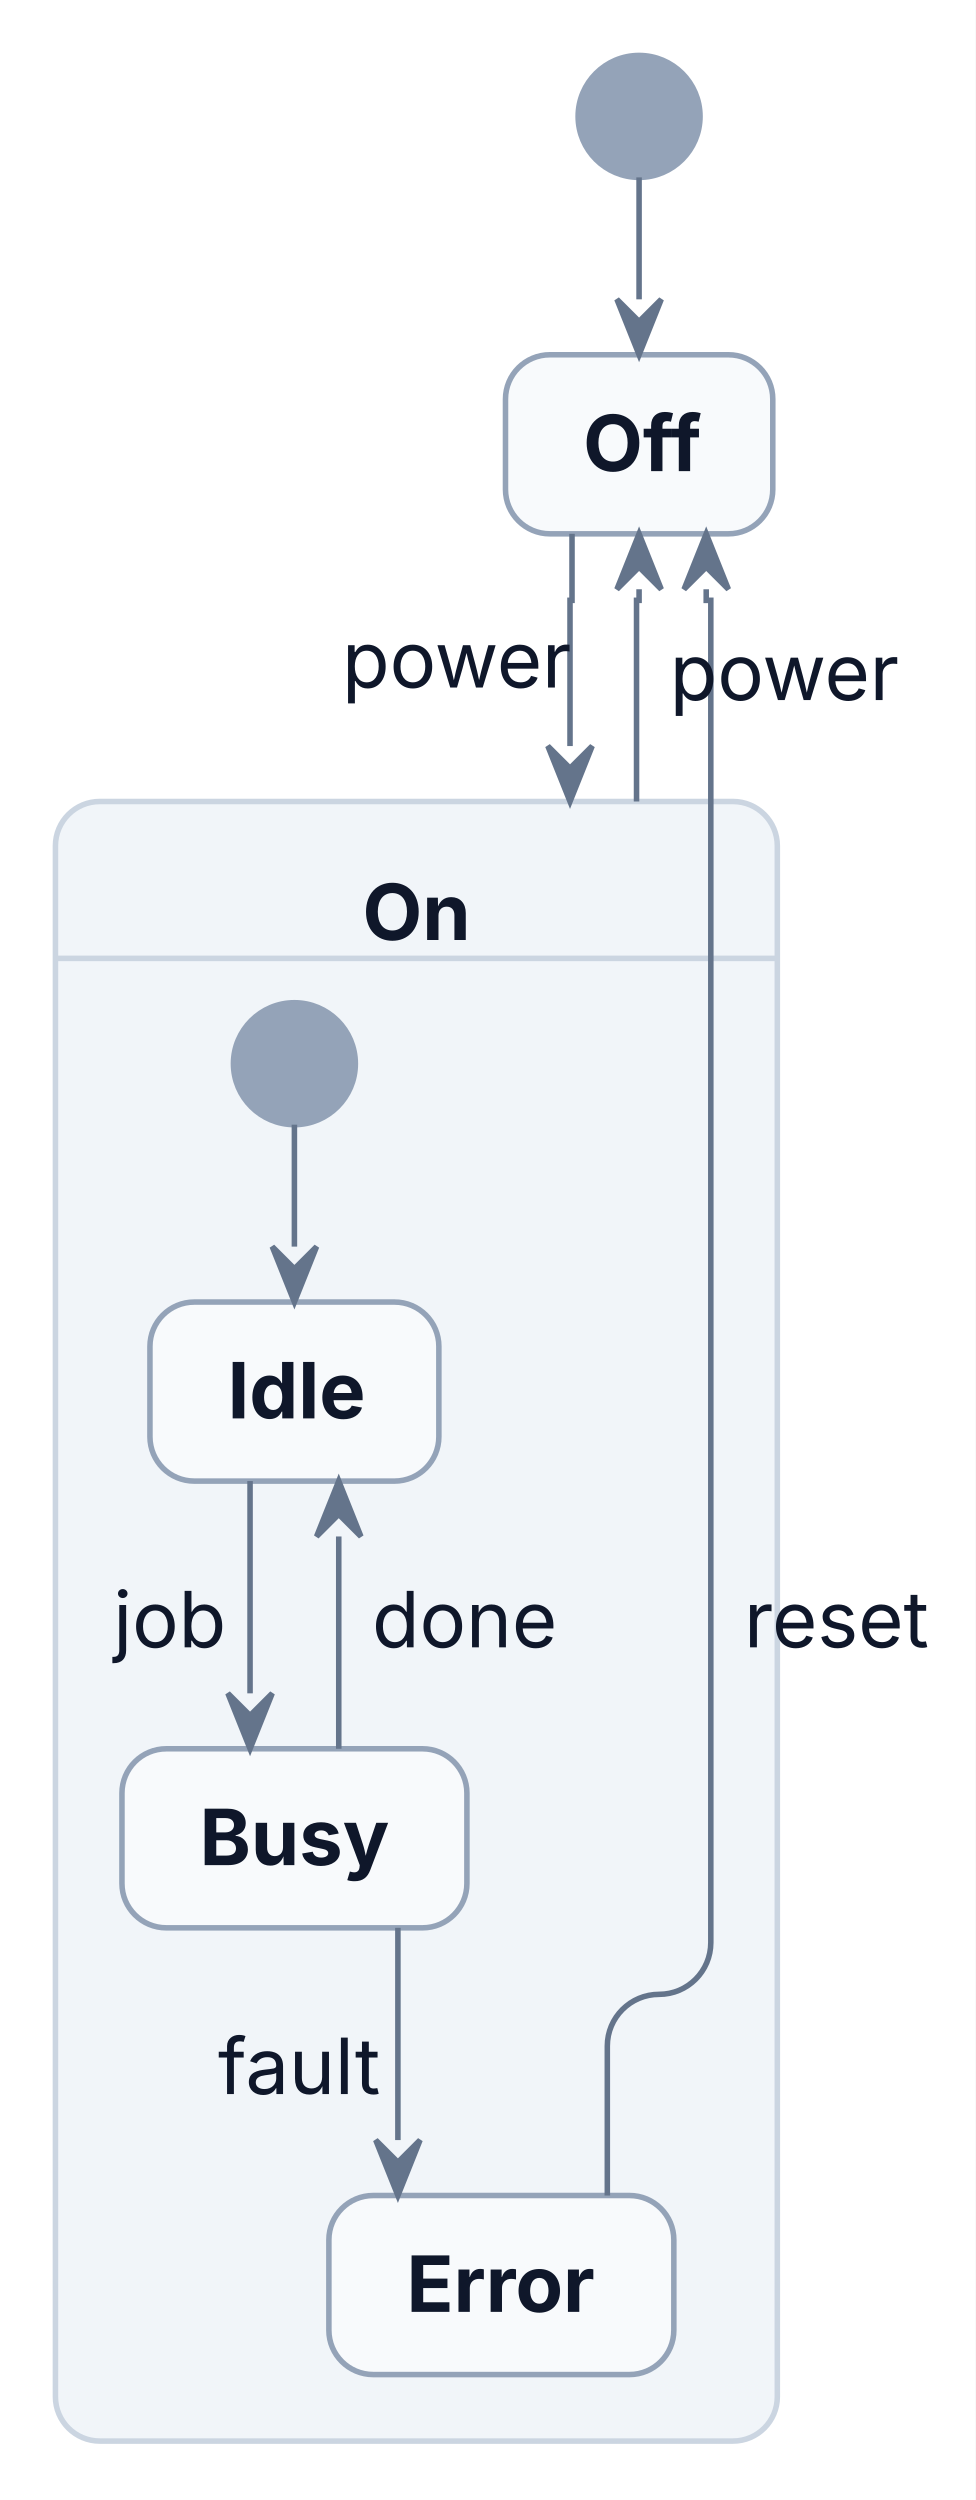
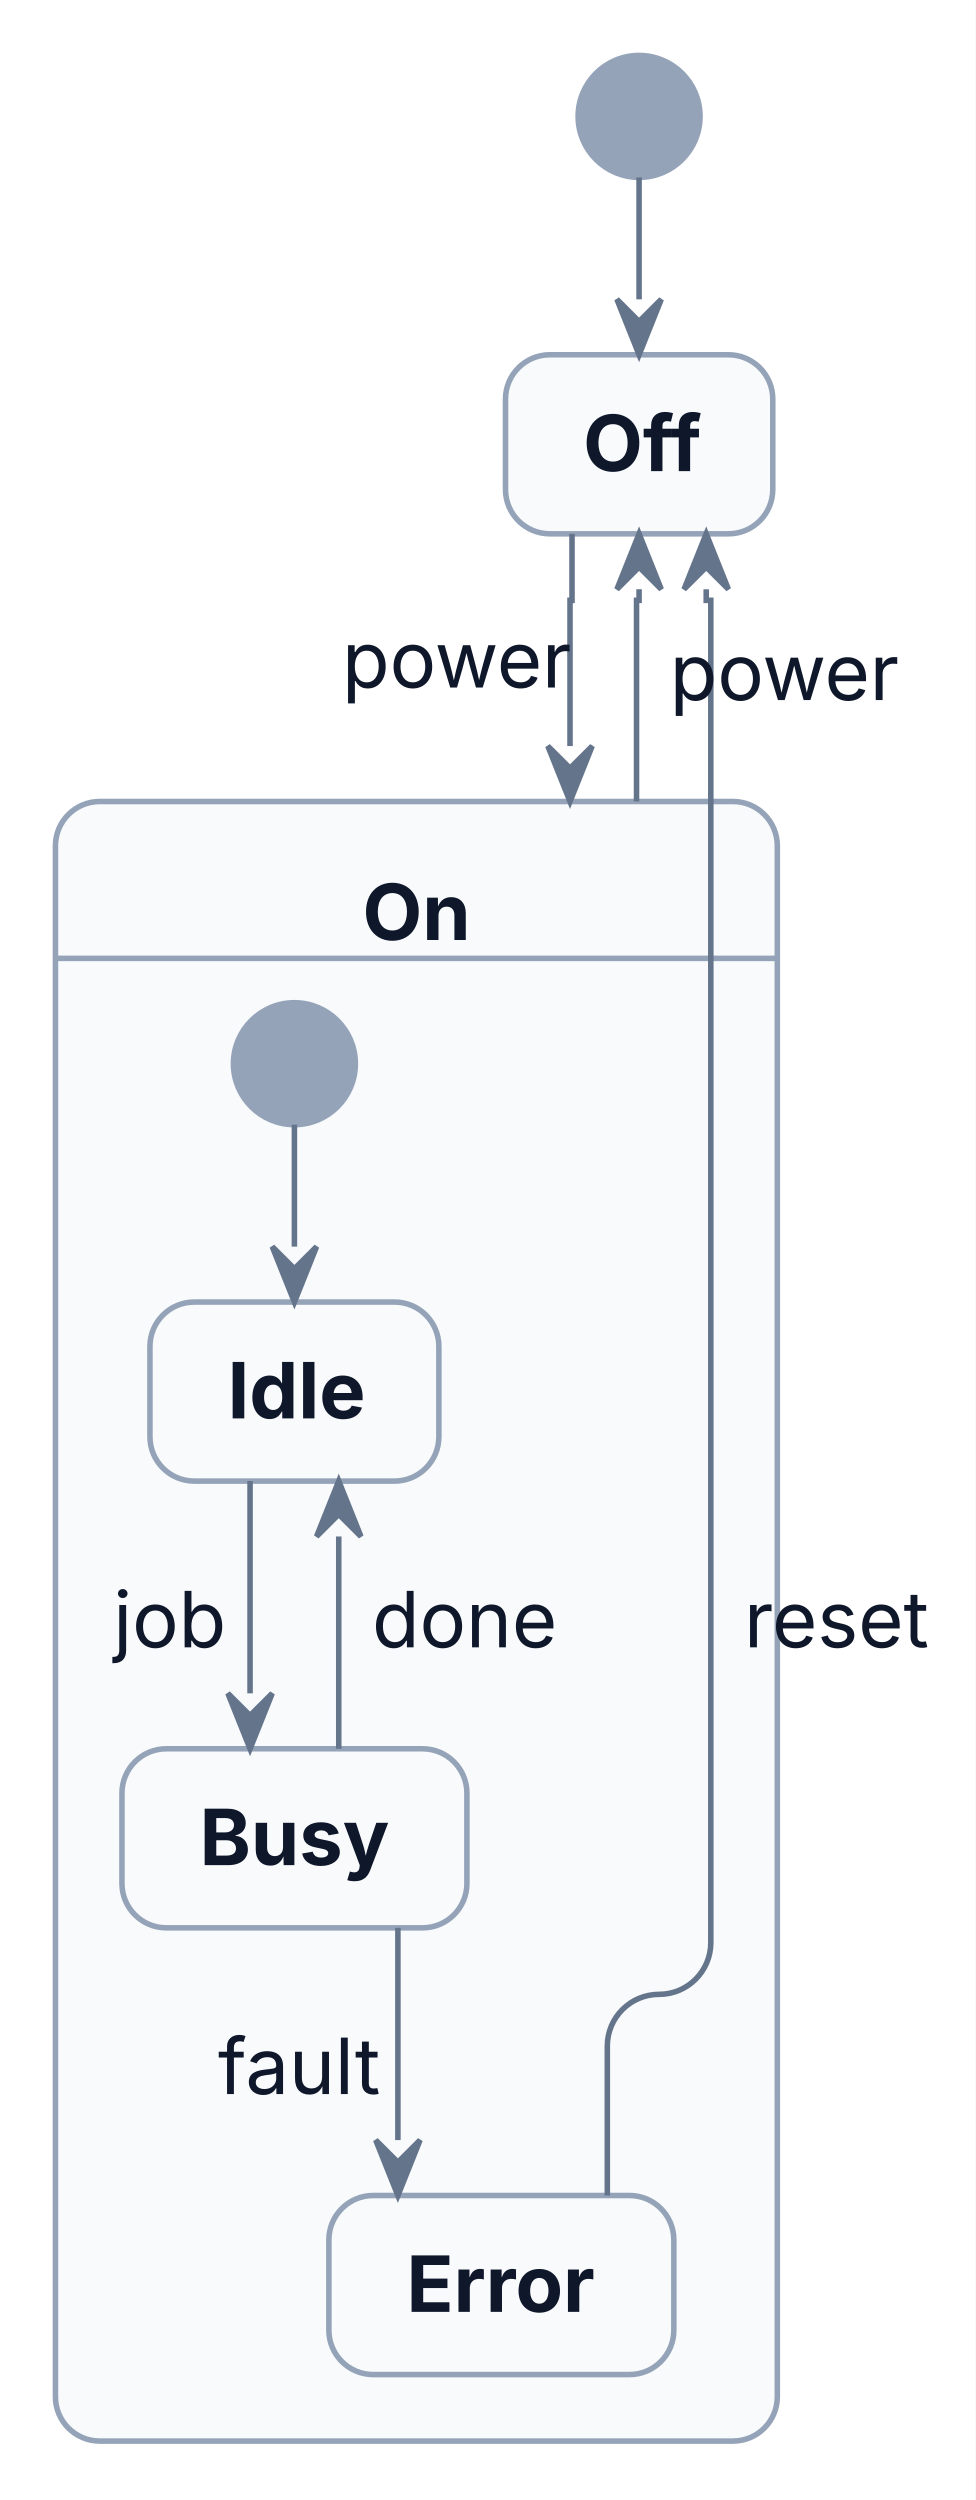
<svg xmlns="http://www.w3.org/2000/svg" width="176" height="451" viewBox="0 0 176 451">
  <rect x="0" y="0" width="176" height="451" fill="#FFFFFF" />
  <g transform="translate(10,10)">
    <g>
      <ellipse cx="105.29" cy="11" rx="11" ry="11" fill="#94A3B8" stroke="#94A3B8" stroke-width="1" />
      <rect x="81.19" y="54" width="48.22" height="32.3" rx="8" ry="8" fill="#F8FAFC" stroke="#94A3B8" stroke-width="1" />
-       <rect x="0" y="134.59" width="130.23" height="295.78" rx="8" ry="8" fill="#F1F5F9" stroke="#CBD5E1" stroke-width="1" />
-       <line x1="0" y1="162.89" x2="130.23" y2="162.89" fill="none" stroke="#CBD5E1" stroke-width="1" />
+       <rect x="0" y="134.59" width="130.23" height="295.78" rx="8" ry="8" fill="#F8FAFC" stroke="#94A3B8" stroke-width="1" />
+       <line x1="0" y1="162.89" x2="130.23" y2="162.89" fill="none" stroke="#94A3B8" stroke-width="1" />
      <ellipse cx="43.11" cy="181.89" rx="11" ry="11" fill="#94A3B8" stroke="#94A3B8" stroke-width="1" />
      <rect x="17.05" y="224.89" width="52.12" height="32.3" rx="8" ry="8" fill="#F8FAFC" stroke="#94A3B8" stroke-width="1" />
      <rect x="12" y="305.48" width="62.23" height="32.3" rx="8" ry="8" fill="#F8FAFC" stroke="#94A3B8" stroke-width="1" />
      <rect x="49.33" y="386.07" width="62.23" height="32.3" rx="8" ry="8" fill="#F8FAFC" stroke="#94A3B8" stroke-width="1" />
      <polyline points="105.29,22 105.29,44" fill="none" stroke="#64748B" stroke-width="1" />
      <path d="M93.19,86.3 L93.19,98.3 L92.83,98.3 L92.83,124.59" fill="none" stroke="#64748B" stroke-width="1" />
+       <path d="M104.83,134.59 L104.83,98.3 L105.29,98.3 L105.29,96.3" fill="none" stroke="#64748B" stroke-width="1" />
      <path d="M99.56,386.07 L99.56,359.11 C99.56,353.95 103.74,349.78 108.9,349.78 L108.9,349.78 C114.05,349.78 118.23,345.6 118.23,340.44 L118.23,98.3 L117.4,98.3 L117.4,96.3" fill="none" stroke="#64748B" stroke-width="1" />
-       <path d="M104.83,134.59 L104.83,98.3 L105.29,98.3 L105.29,96.3" fill="none" stroke="#64748B" stroke-width="1" />
      <polyline points="43.11,192.89 43.11,214.89" fill="none" stroke="#64748B" stroke-width="1" />
      <polyline points="35.11,257.18 35.11,295.48" fill="none" stroke="#64748B" stroke-width="1" />
      <polyline points="51.11,305.48 51.11,267.18" fill="none" stroke="#64748B" stroke-width="1" />
      <polyline points="61.78,337.78 61.78,376.07" fill="none" stroke="#64748B" stroke-width="1" />
    </g>
    <g>
-       <text font-family="Inter, ui-sans-serif, system-ui, -apple-system, &quot;Segoe UI&quot;, &quot;DejaVu Sans&quot;, &quot;Liberation Sans&quot;, sans-serif, &quot;Noto Color Emoji&quot;, &quot;Apple Color Emoji&quot;, &quot;Segoe UI Emoji&quot;" xml:space="preserve">
+       <text font-family="Inter, ui-sans-serif, system-ui, -apple-system, Segoe UI, DejaVu Sans, Liberation Sans, sans-serif, Noto Color Emoji, Apple Color Emoji, Segoe UI Emoji" xml:space="preserve">
        <tspan x="95.19" y="74.99" font-size="14" fill="#0F172A" font-weight="bold" textLength="20.22" lengthAdjust="spacing">Off</tspan>
      </text>
-       <text font-family="Inter, ui-sans-serif, system-ui, -apple-system, &quot;Segoe UI&quot;, &quot;DejaVu Sans&quot;, &quot;Liberation Sans&quot;, sans-serif, &quot;Noto Color Emoji&quot;, &quot;Apple Color Emoji&quot;, &quot;Segoe UI Emoji&quot;" xml:space="preserve">
+       <text font-family="Inter, ui-sans-serif, system-ui, -apple-system, Segoe UI, DejaVu Sans, Liberation Sans, sans-serif, Noto Color Emoji, Apple Color Emoji, Segoe UI Emoji" xml:space="preserve">
        <tspan x="55.39" y="159.58" font-size="14" fill="#0F172A" font-weight="bold" textLength="19.45" lengthAdjust="spacing">On</tspan>
      </text>
-       <text font-family="Inter, ui-sans-serif, system-ui, -apple-system, &quot;Segoe UI&quot;, &quot;DejaVu Sans&quot;, &quot;Liberation Sans&quot;, sans-serif, &quot;Noto Color Emoji&quot;, &quot;Apple Color Emoji&quot;, &quot;Segoe UI Emoji&quot;" xml:space="preserve">
+       <text font-family="Inter, ui-sans-serif, system-ui, -apple-system, Segoe UI, DejaVu Sans, Liberation Sans, sans-serif, Noto Color Emoji, Apple Color Emoji, Segoe UI Emoji" xml:space="preserve">
        <tspan x="31.05" y="245.88" font-size="14" fill="#0F172A" font-weight="bold" textLength="24.12" lengthAdjust="spacing">Idle</tspan>
      </text>
-       <text font-family="Inter, ui-sans-serif, system-ui, -apple-system, &quot;Segoe UI&quot;, &quot;DejaVu Sans&quot;, &quot;Liberation Sans&quot;, sans-serif, &quot;Noto Color Emoji&quot;, &quot;Apple Color Emoji&quot;, &quot;Segoe UI Emoji&quot;" xml:space="preserve">
+       <text font-family="Inter, ui-sans-serif, system-ui, -apple-system, Segoe UI, DejaVu Sans, Liberation Sans, sans-serif, Noto Color Emoji, Apple Color Emoji, Segoe UI Emoji" xml:space="preserve">
        <tspan x="26" y="326.47" font-size="14" fill="#0F172A" font-weight="bold" textLength="34.23" lengthAdjust="spacing">Busy</tspan>
      </text>
-       <text font-family="Inter, ui-sans-serif, system-ui, -apple-system, &quot;Segoe UI&quot;, &quot;DejaVu Sans&quot;, &quot;Liberation Sans&quot;, sans-serif, &quot;Noto Color Emoji&quot;, &quot;Apple Color Emoji&quot;, &quot;Segoe UI Emoji&quot;" xml:space="preserve">
+       <text font-family="Inter, ui-sans-serif, system-ui, -apple-system, Segoe UI, DejaVu Sans, Liberation Sans, sans-serif, Noto Color Emoji, Apple Color Emoji, Segoe UI Emoji" xml:space="preserve">
        <tspan x="63.33" y="407.06" font-size="14" fill="#0F172A" font-weight="bold" textLength="34.23" lengthAdjust="spacing">Error</tspan>
      </text>
-       <text font-family="Inter, ui-sans-serif, system-ui, -apple-system, &quot;Segoe UI&quot;, &quot;DejaVu Sans&quot;, &quot;Liberation Sans&quot;, sans-serif, &quot;Noto Color Emoji&quot;, &quot;Apple Color Emoji&quot;, &quot;Segoe UI Emoji&quot;" xml:space="preserve">
+       <text font-family="Inter, ui-sans-serif, system-ui, -apple-system, Segoe UI, DejaVu Sans, Liberation Sans, sans-serif, Noto Color Emoji, Apple Color Emoji, Segoe UI Emoji" xml:space="preserve">
        <tspan x="10.44" y="287.18" font-size="14" fill="#0F172A" textLength="18.68" lengthAdjust="spacing">job</tspan>
      </text>
-       <text font-family="Inter, ui-sans-serif, system-ui, -apple-system, &quot;Segoe UI&quot;, &quot;DejaVu Sans&quot;, &quot;Liberation Sans&quot;, sans-serif, &quot;Noto Color Emoji&quot;, &quot;Apple Color Emoji&quot;, &quot;Segoe UI Emoji&quot;" xml:space="preserve">
+       <text font-family="Inter, ui-sans-serif, system-ui, -apple-system, Segoe UI, DejaVu Sans, Liberation Sans, sans-serif, Noto Color Emoji, Apple Color Emoji, Segoe UI Emoji" xml:space="preserve">
        <tspan x="57.11" y="287.18" font-size="14" fill="#0F172A" textLength="31.14" lengthAdjust="spacing">done</tspan>
      </text>
-       <text font-family="Inter, ui-sans-serif, system-ui, -apple-system, &quot;Segoe UI&quot;, &quot;DejaVu Sans&quot;, &quot;Liberation Sans&quot;, sans-serif, &quot;Noto Color Emoji&quot;, &quot;Apple Color Emoji&quot;, &quot;Segoe UI Emoji&quot;" xml:space="preserve">
+       <text font-family="Inter, ui-sans-serif, system-ui, -apple-system, Segoe UI, DejaVu Sans, Liberation Sans, sans-serif, Noto Color Emoji, Apple Color Emoji, Segoe UI Emoji" xml:space="preserve">
        <tspan x="29.32" y="367.77" font-size="14" fill="#0F172A" textLength="26.46" lengthAdjust="spacing">fault</tspan>
      </text>
-       <text font-family="Inter, ui-sans-serif, system-ui, -apple-system, &quot;Segoe UI&quot;, &quot;DejaVu Sans&quot;, &quot;Liberation Sans&quot;, sans-serif, &quot;Noto Color Emoji&quot;, &quot;Apple Color Emoji&quot;, &quot;Segoe UI Emoji&quot;" xml:space="preserve">
+       <text font-family="Inter, ui-sans-serif, system-ui, -apple-system, Segoe UI, DejaVu Sans, Liberation Sans, sans-serif, Noto Color Emoji, Apple Color Emoji, Segoe UI Emoji" xml:space="preserve">
        <tspan x="51.71" y="114.03" font-size="14" fill="#0F172A" textLength="38.12" lengthAdjust="spacing">power</tspan>
      </text>
-       <text font-family="Inter, ui-sans-serif, system-ui, -apple-system, &quot;Segoe UI&quot;, &quot;DejaVu Sans&quot;, &quot;Liberation Sans&quot;, sans-serif, &quot;Noto Color Emoji&quot;, &quot;Apple Color Emoji&quot;, &quot;Segoe UI Emoji&quot;" xml:space="preserve">
+       <text font-family="Inter, ui-sans-serif, system-ui, -apple-system, Segoe UI, DejaVu Sans, Liberation Sans, sans-serif, Noto Color Emoji, Apple Color Emoji, Segoe UI Emoji" xml:space="preserve">
+         <tspan x="110.83" y="116.29" font-size="14" fill="#0F172A" textLength="38.12" lengthAdjust="spacing">power</tspan>
+       </text>
+       <text font-family="Inter, ui-sans-serif, system-ui, -apple-system, Segoe UI, DejaVu Sans, Liberation Sans, sans-serif, Noto Color Emoji, Apple Color Emoji, Segoe UI Emoji" xml:space="preserve">
        <tspan x="124.23" y="287.18" font-size="14" fill="#0F172A" textLength="31.12" lengthAdjust="spacing">reset</tspan>
-       </text>
-       <text font-family="Inter, ui-sans-serif, system-ui, -apple-system, &quot;Segoe UI&quot;, &quot;DejaVu Sans&quot;, &quot;Liberation Sans&quot;, sans-serif, &quot;Noto Color Emoji&quot;, &quot;Apple Color Emoji&quot;, &quot;Segoe UI Emoji&quot;" xml:space="preserve">
-         <tspan x="110.83" y="116.29" font-size="14" fill="#0F172A" textLength="38.12" lengthAdjust="spacing">power</tspan>
      </text>
      <polygon points="101.29,44 105.29,54 109.29,44 105.29,48" fill="#64748B" stroke="#64748B" stroke-width="1" />
      <polygon points="88.83,124.59 92.83,134.59 96.83,124.59 92.83,128.59" fill="#64748B" stroke="#64748B" stroke-width="1" />
+       <polygon points="109.29,96.3 105.29,86.3 101.29,96.3 105.29,92.3" fill="#64748B" stroke="#64748B" stroke-width="1" />
      <polygon points="121.4,96.3 117.4,86.3 113.4,96.3 117.4,92.3" fill="#64748B" stroke="#64748B" stroke-width="1" />
-       <polygon points="109.29,96.3 105.29,86.3 101.29,96.3 105.29,92.3" fill="#64748B" stroke="#64748B" stroke-width="1" />
      <polygon points="39.11,214.89 43.11,224.89 47.11,214.89 43.11,218.89" fill="#64748B" stroke="#64748B" stroke-width="1" />
      <polygon points="31.11,295.48 35.11,305.48 39.11,295.48 35.11,299.48" fill="#64748B" stroke="#64748B" stroke-width="1" />
      <polygon points="55.11,267.18 51.11,257.18 47.11,267.18 51.11,263.18" fill="#64748B" stroke="#64748B" stroke-width="1" />
      <polygon points="57.78,376.07 61.78,386.07 65.78,376.07 61.78,380.07" fill="#64748B" stroke="#64748B" stroke-width="1" />
    </g>
  </g>
</svg>
